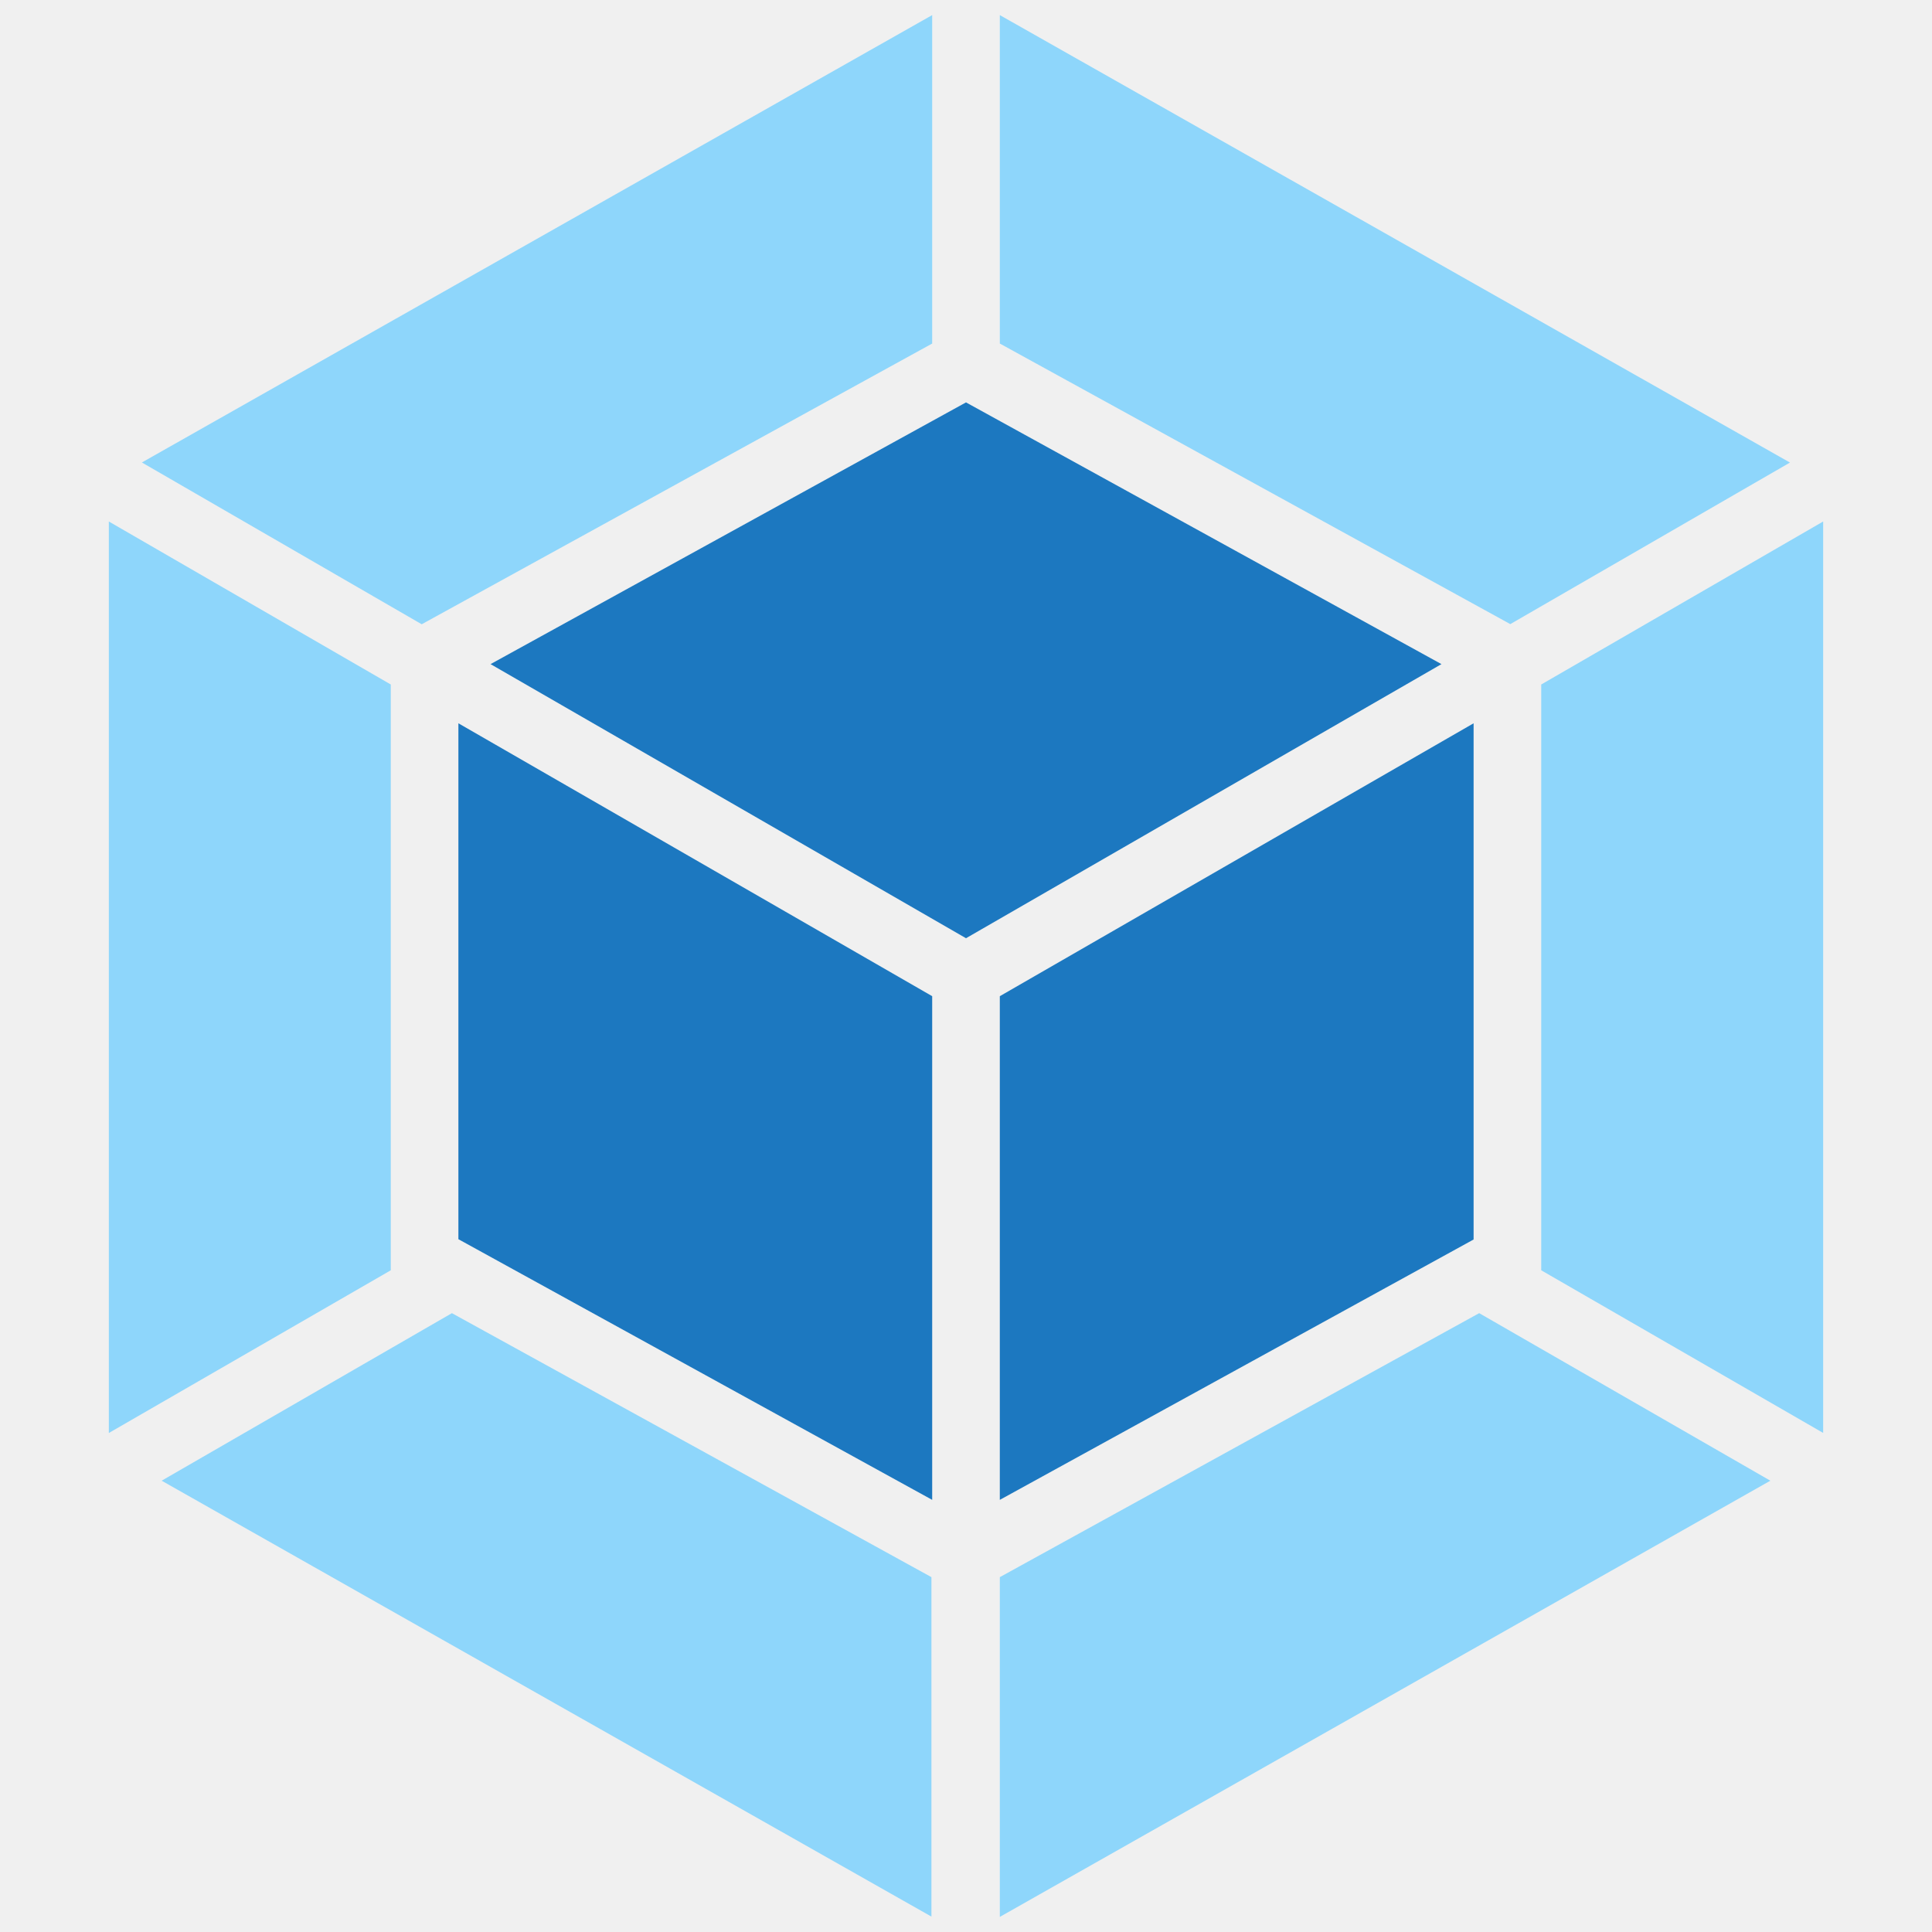
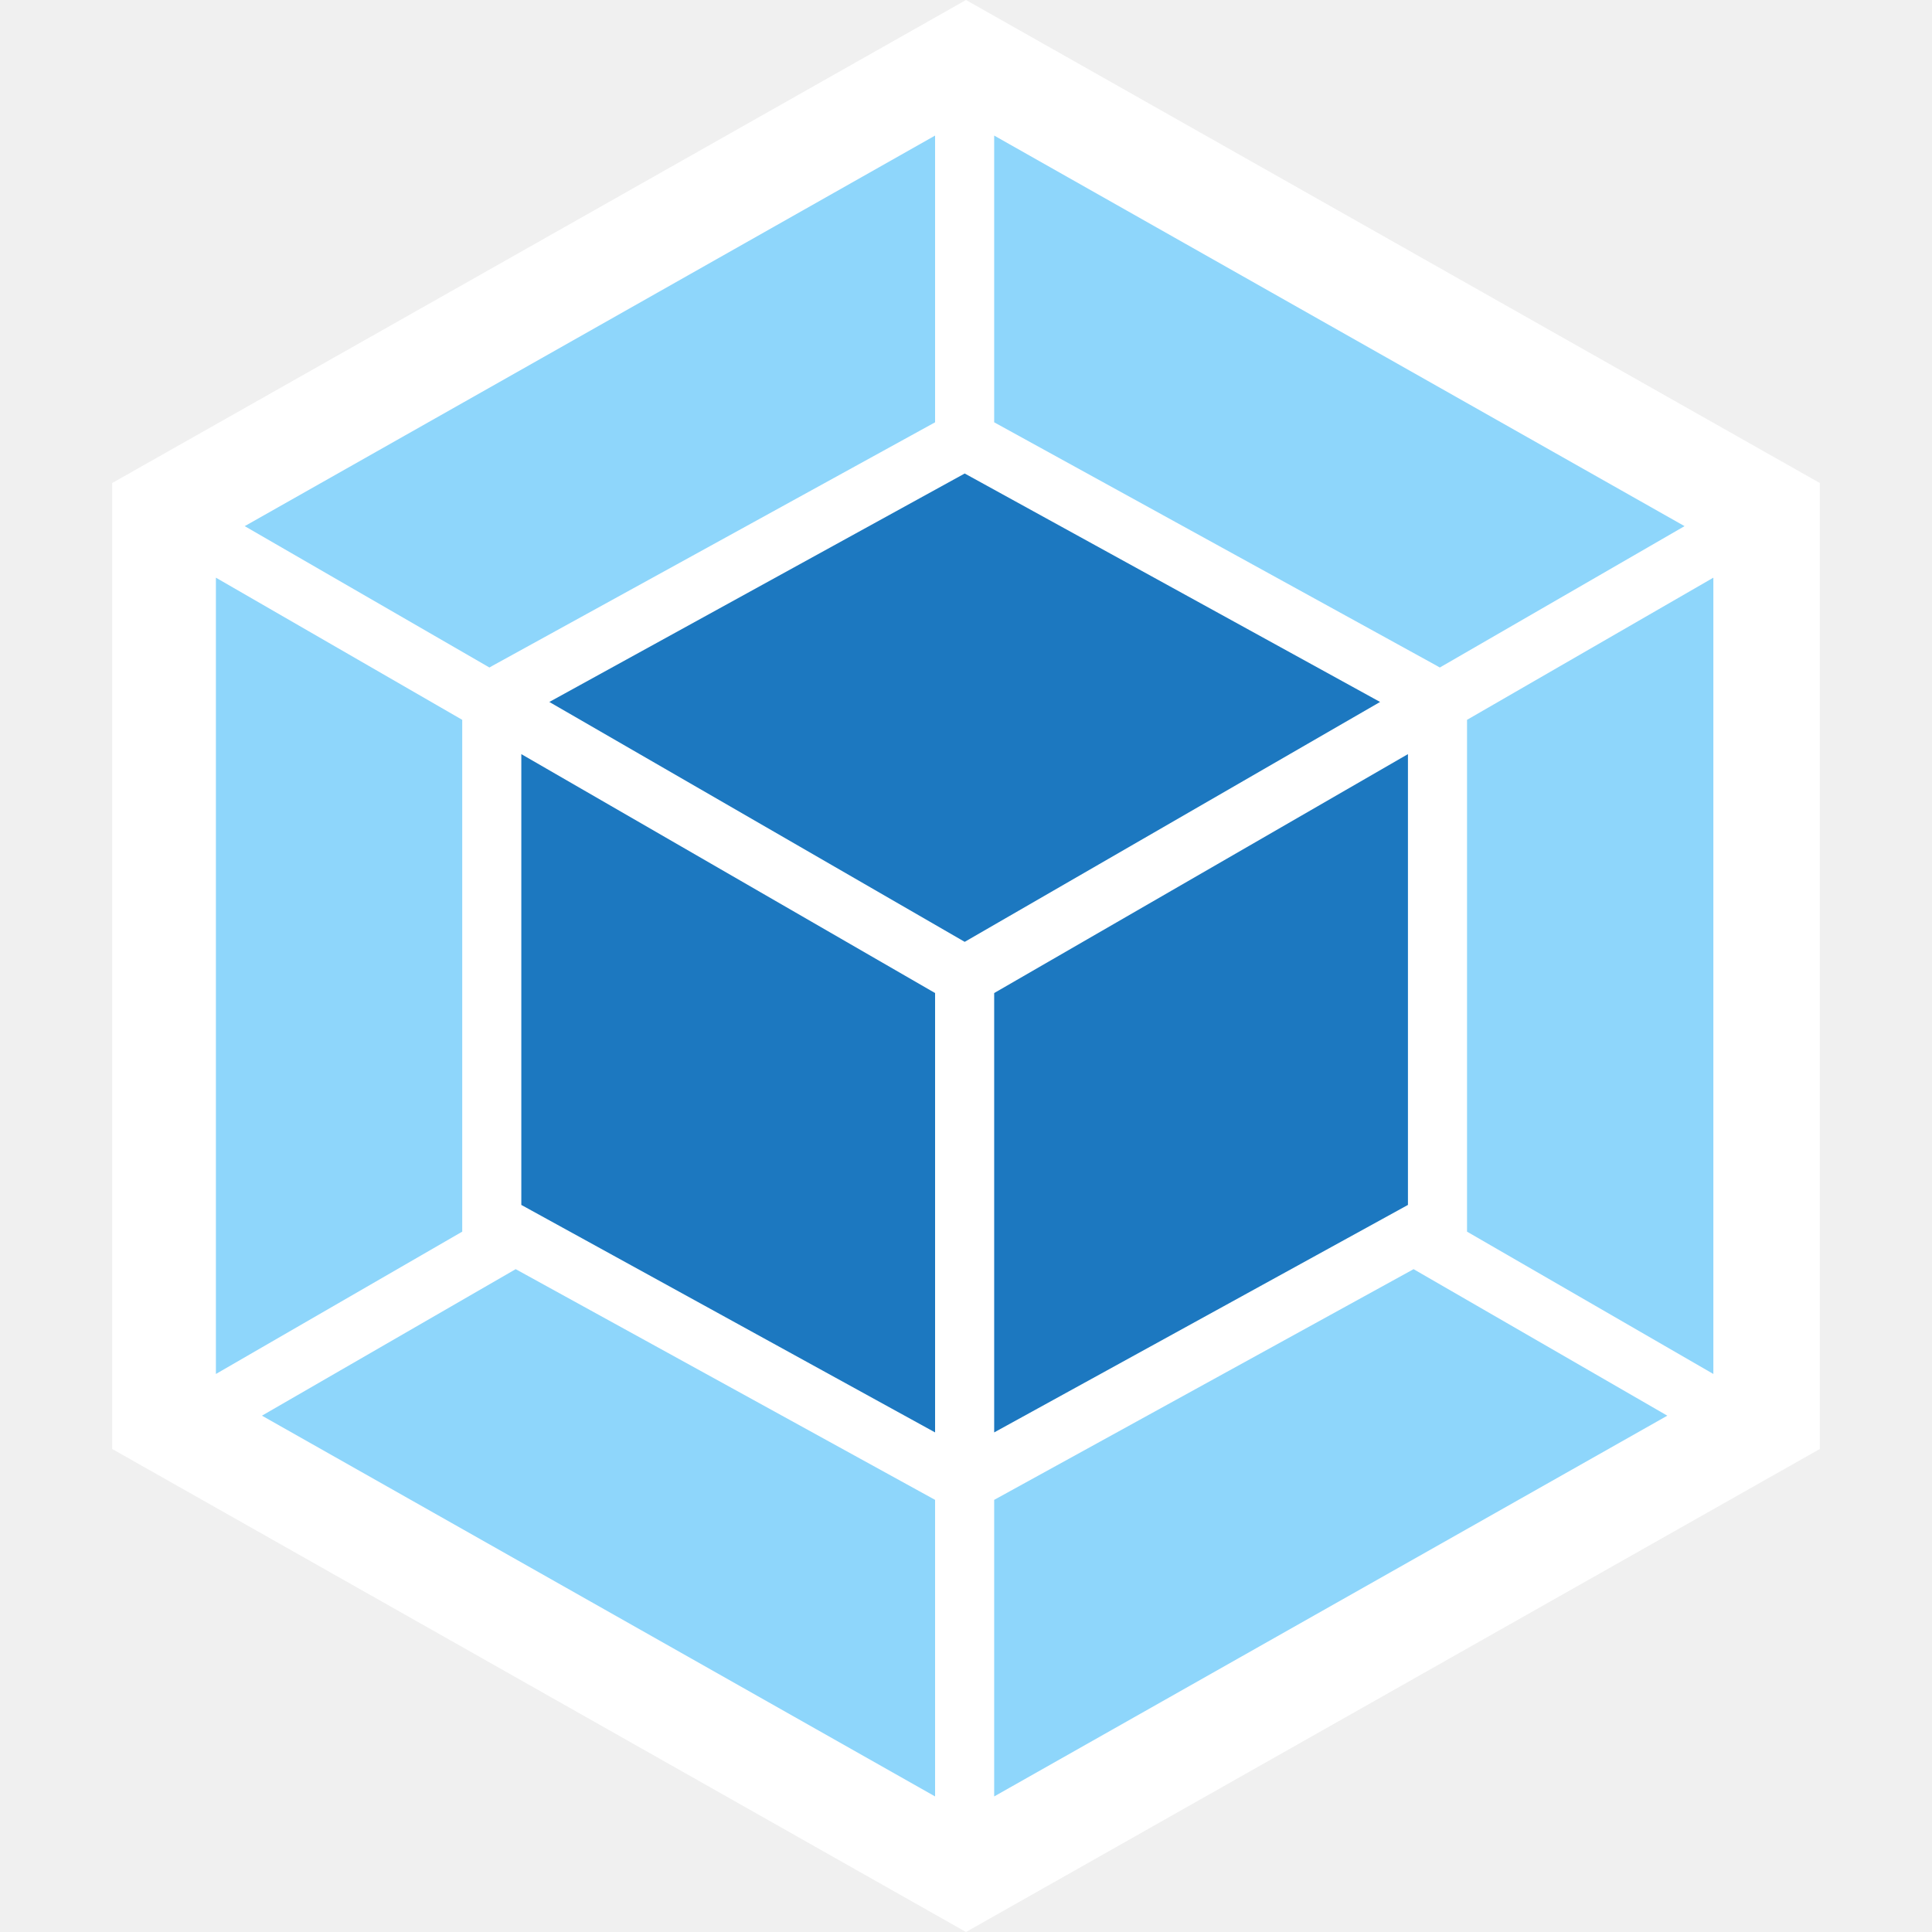
- <svg xmlns="http://www.w3.org/2000/svg" id="angularjs" viewBox="0 0 128 128">
-   <defs>
-     <style>.cls-1{fill:#8ed6fb;}.cls-2{fill:#1c78c0;}</style>
-   </defs>
-   <g id="original">
-     <path class="cls-1" d="M117.29,98.1,66.24,127V104.49L98,87,117.29,98.1Zm3.5-3.16V34.55L102.11,45.35V84.16l18.67,10.77ZM10.71,98.1l51,28.88V104.49L29.94,87Zm-3.5-3.16V34.55L25.89,45.35V84.16Zm2.19-64.3L61.76,1V22.76L28.21,41.21l-.27.15Zm109.18,0L66.24,1V22.76L99.79,41.2l.27.15,18.54-10.71Z" />
-     <path class="cls-2" d="M61.76,99.37,30.37,82.1V47.92L61.76,66Zm4.48,0L97.63,82.12V47.92L66.24,66ZM32.5,44,64,26.66,95.5,44,64,62.16,32.5,44Z" />
-   </g>
+ <svg xmlns="http://www.w3.org/2000/svg" viewBox="0 0 1200 1200" width="2500" height="2500">
+   <path fill="#fff" d="M600 0l530.3 300v600L600 1200 69.7 900V300z" />
+   <path fill="#8ed6fb" d="M1035.6 879.3l-418.1 236.5V931.6L878 788.3l157.6 91zm28.6-25.9V358.8l-153 88.3V765l153 88.4zm-901.5 25.9l418.1 236.5V931.6L320.3 788.3l-157.6 91zm-28.6-25.9V358.8l153 88.3V765l-153 88.4zM152 326.8L580.8 84.2v178.1L306.1 413.4l-2.1 1.2-152-87.8zm894.3 0L617.5 84.2v178.1l274.7 151.1 2.1 1.2 152-87.8z" />
+   <path fill="#1c78c0" d="m580.8 889.7l-257-141.3v-280l257 148.4v272.9m36.7 0l257-141.3v-280l-257 148.4v272.9m-276.3-453.7l258-141.9 258 141.9-258 149-258-149" />
</svg>
